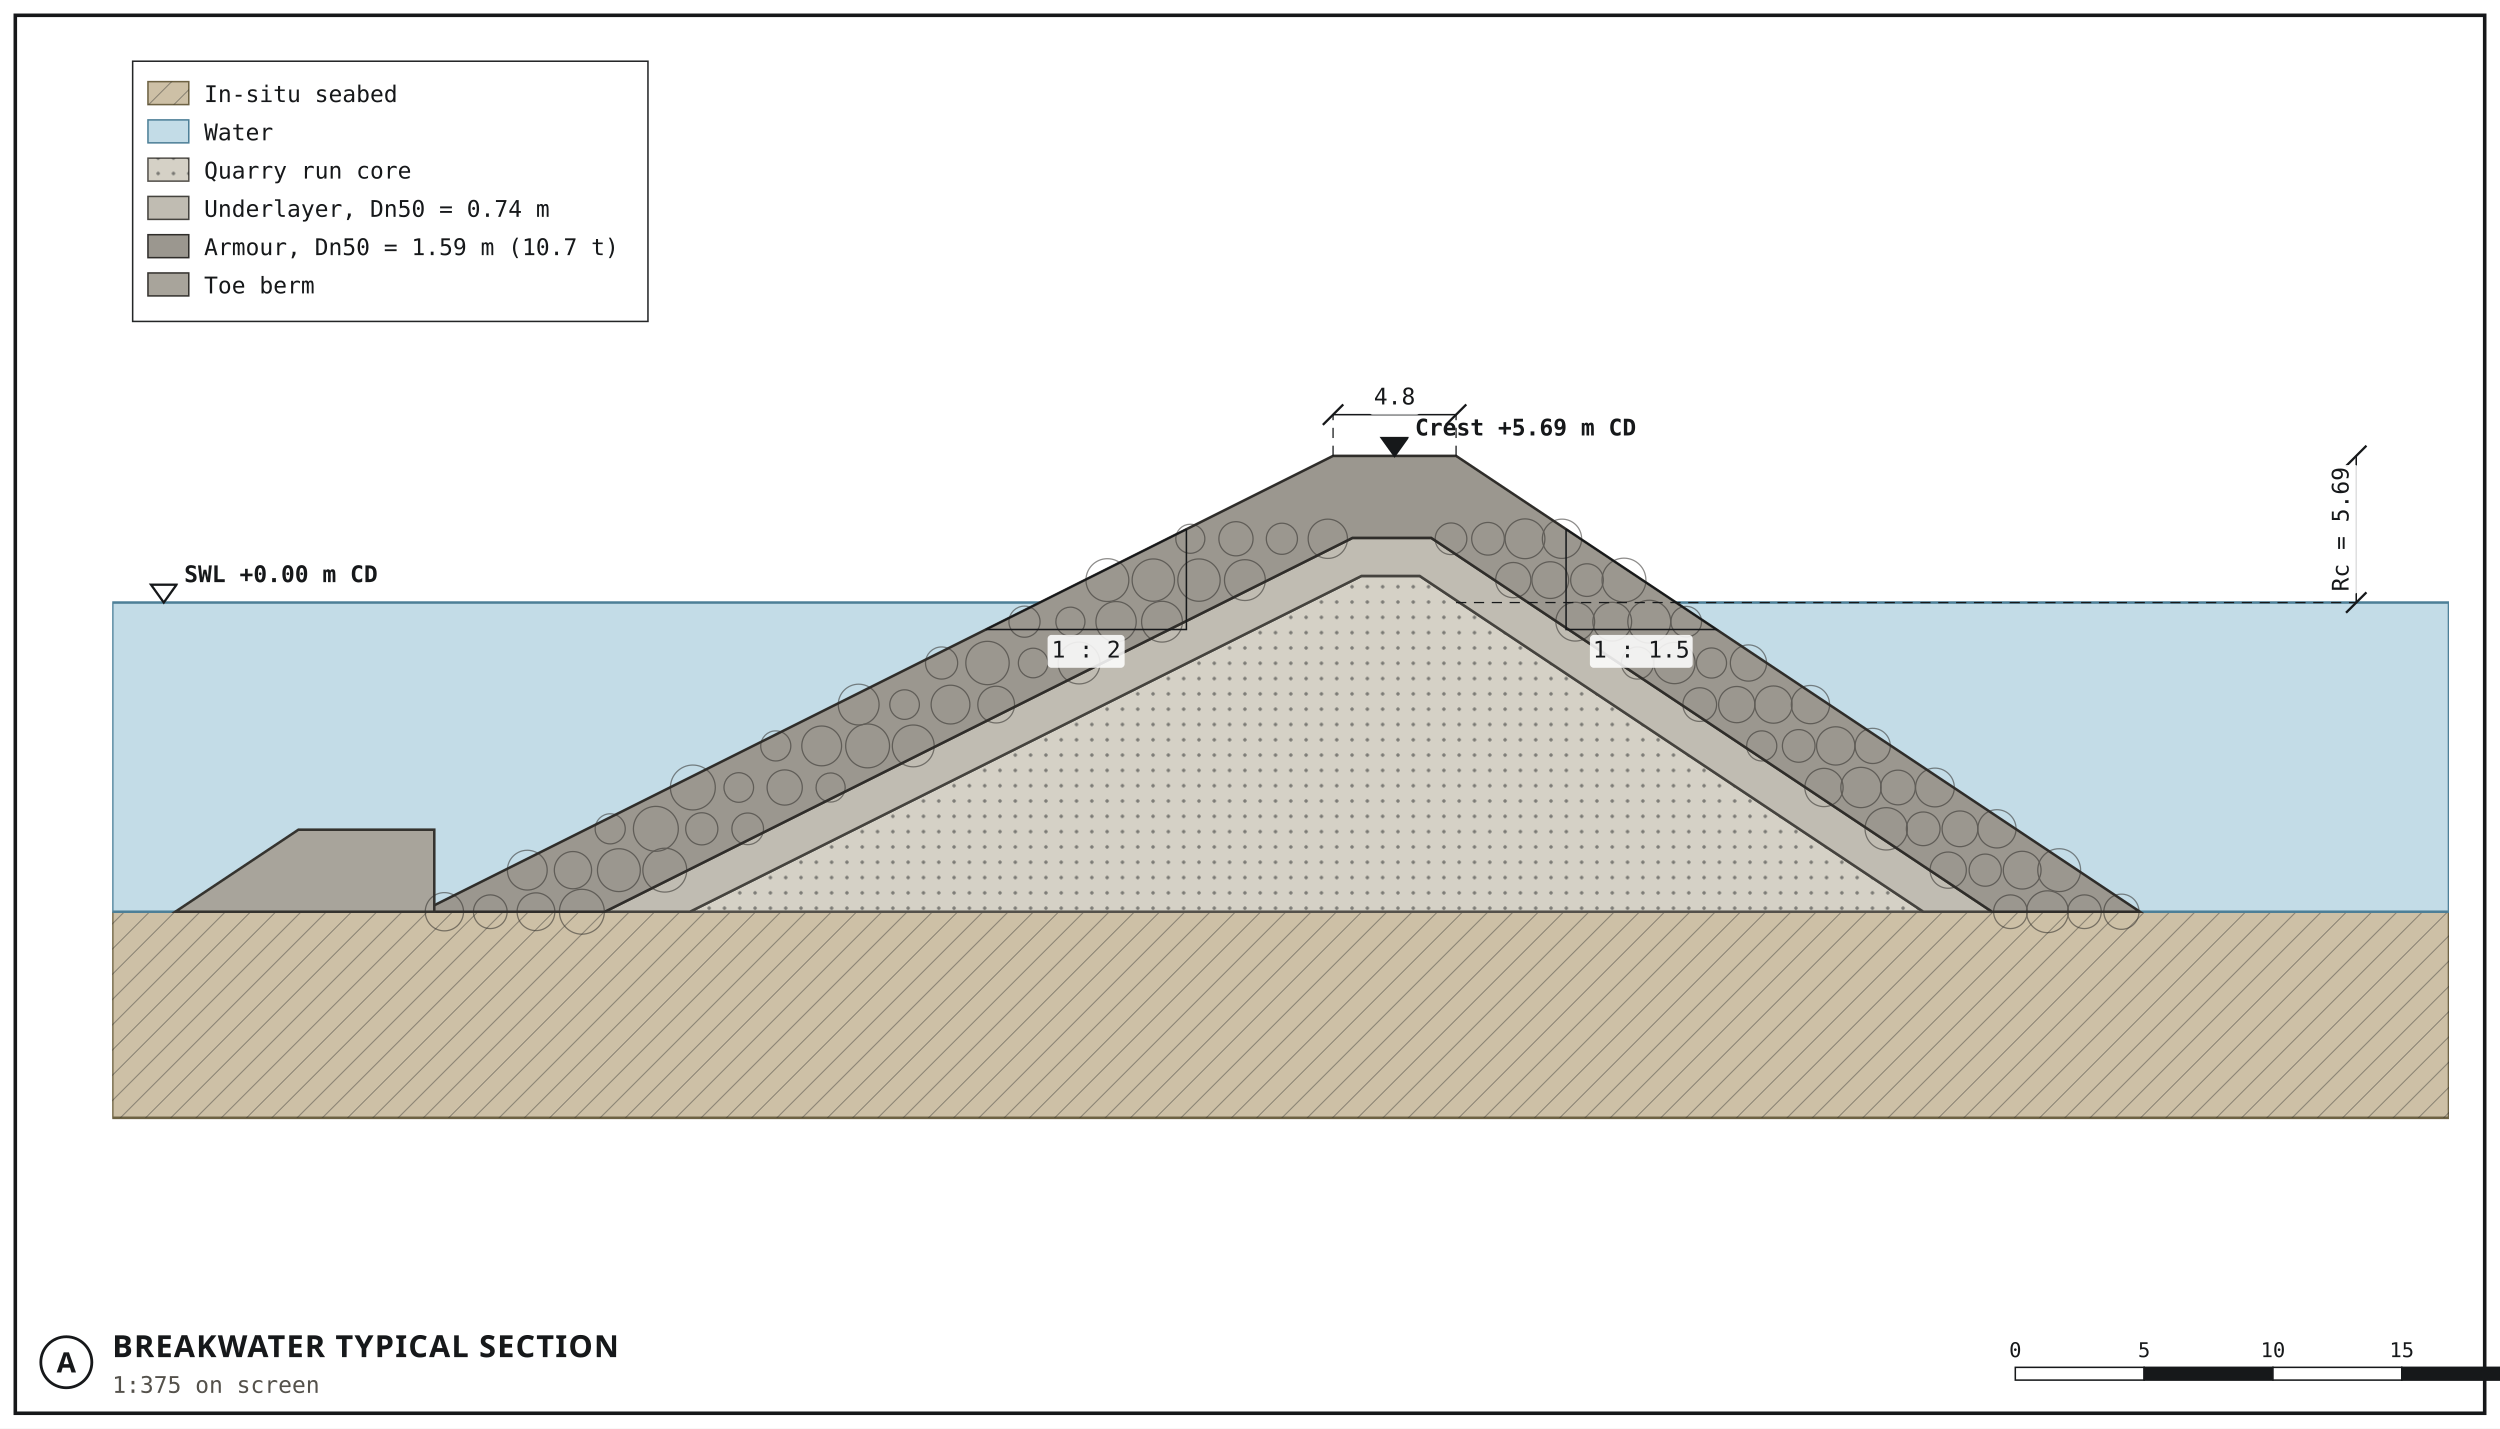
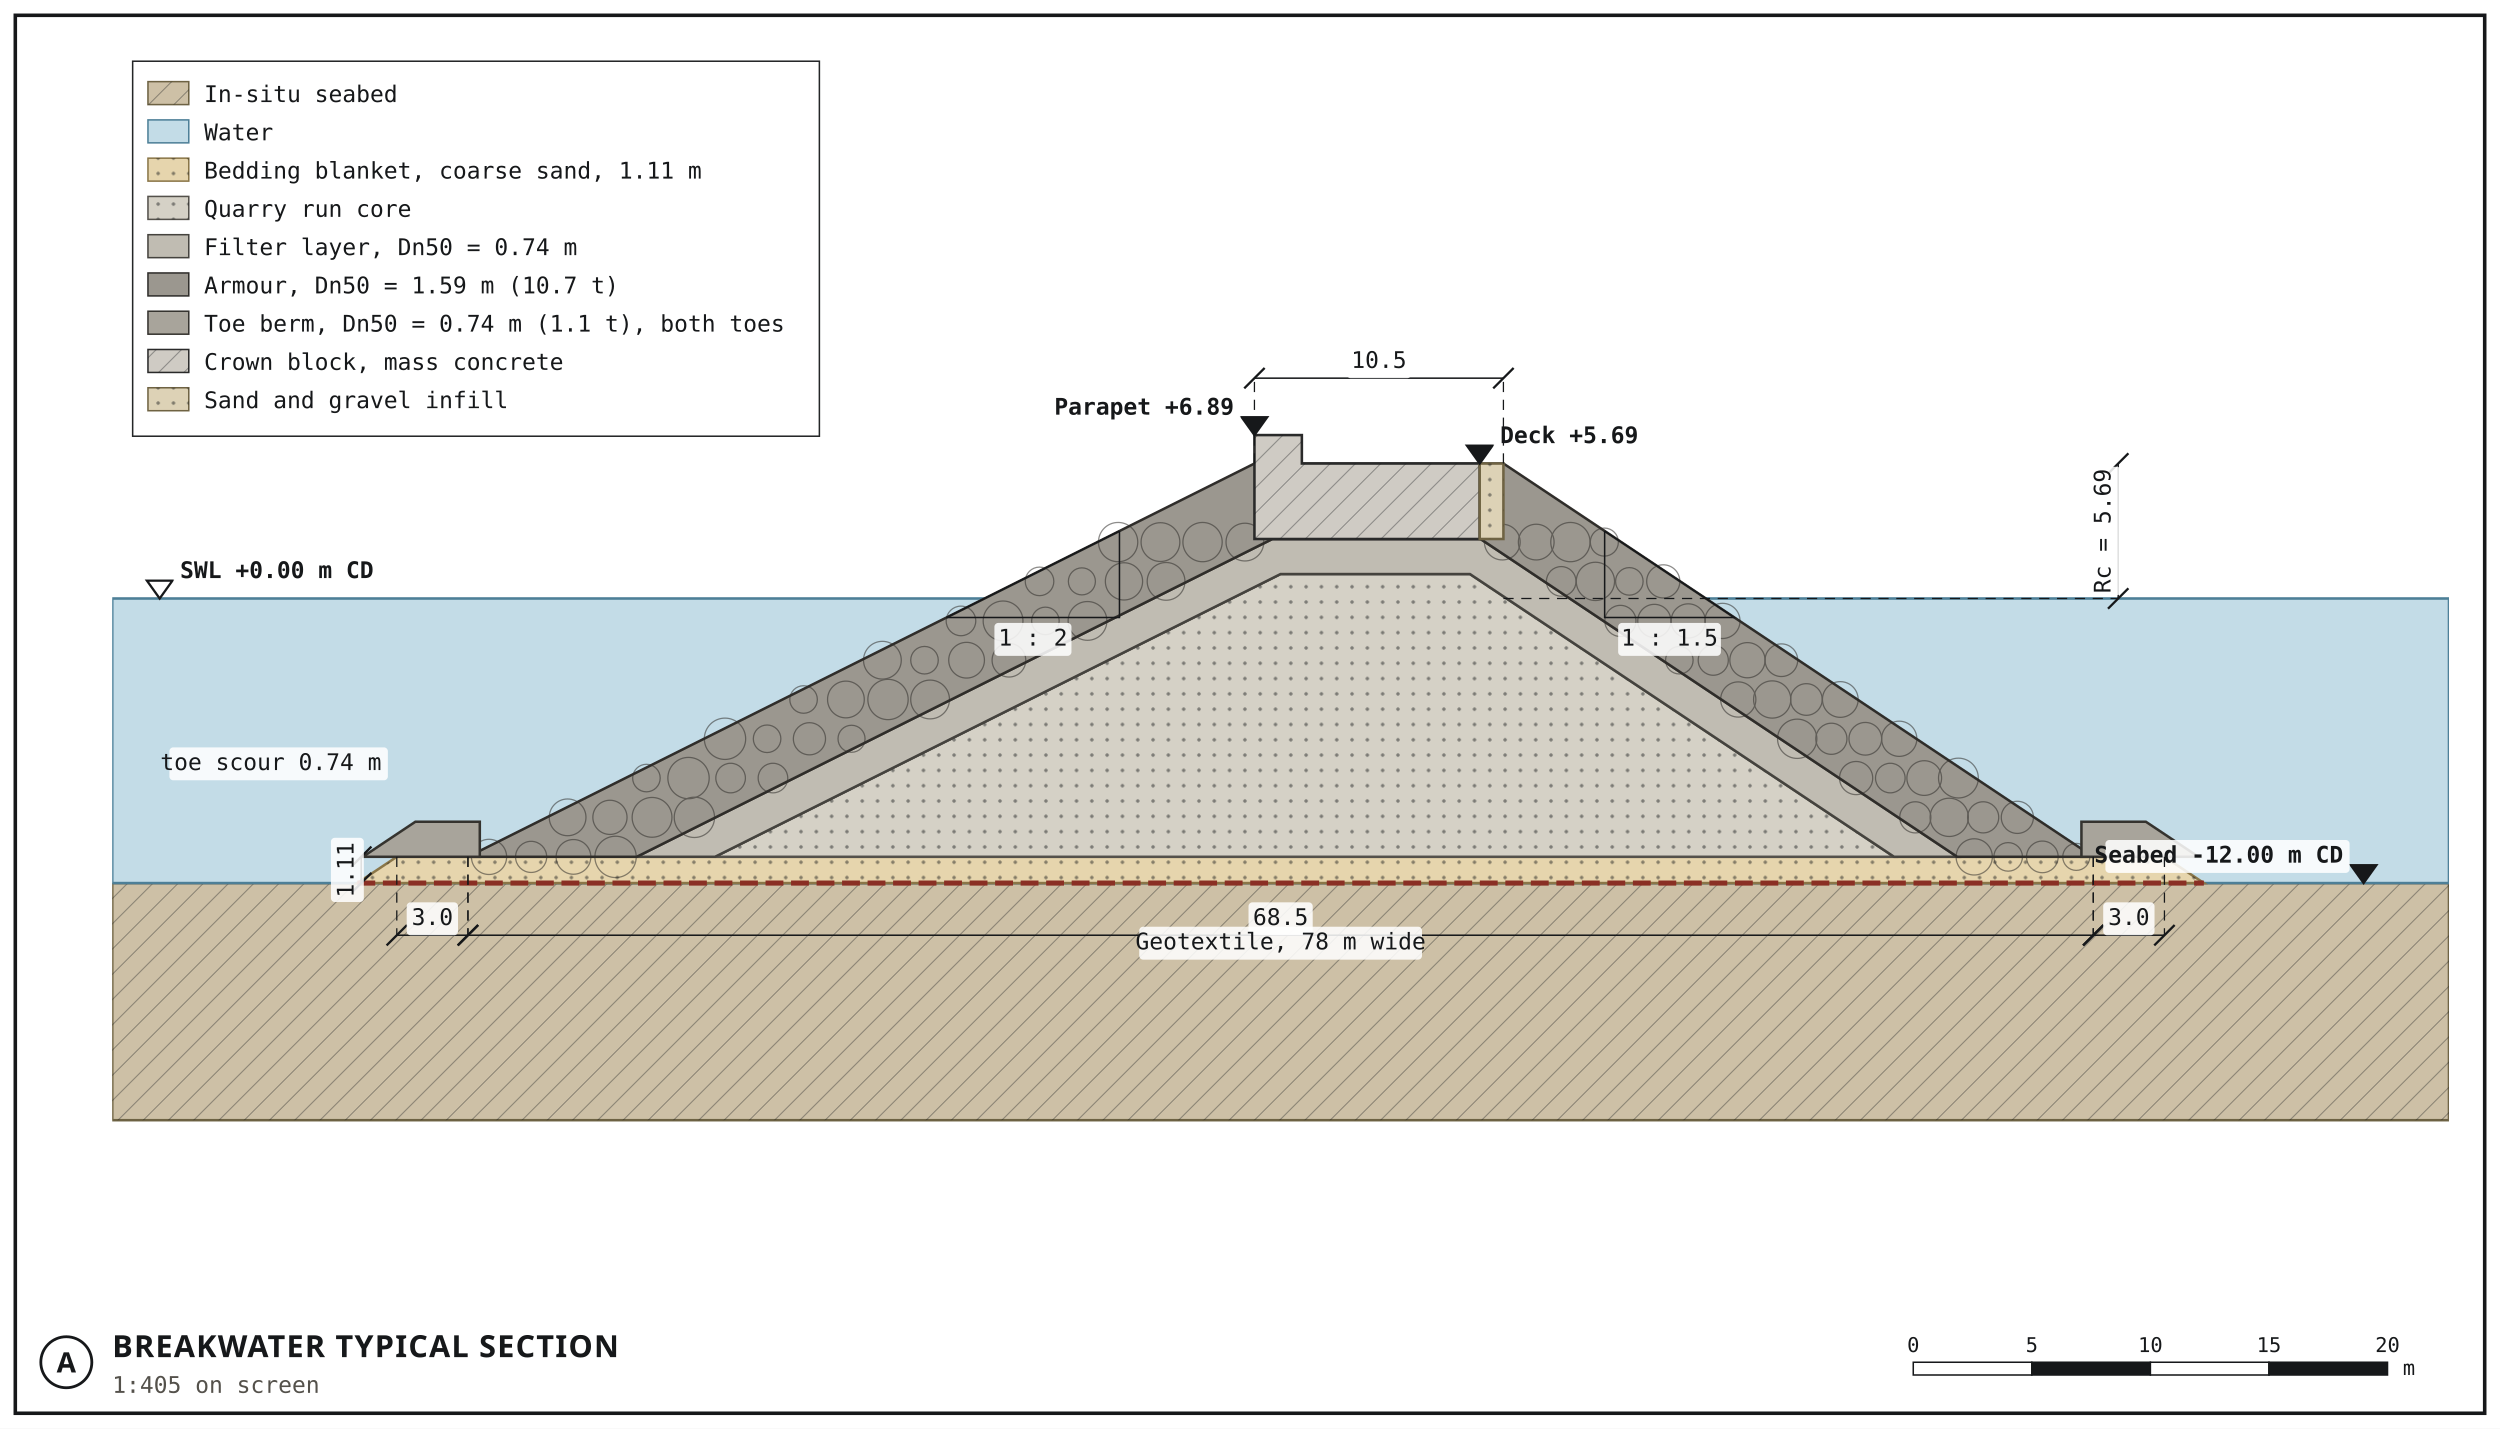
<svg xmlns="http://www.w3.org/2000/svg" viewBox="0 0 980 560" width="980" height="560" preserveAspectRatio="xMidYMid meet" role="img">
  <defs>
    <pattern id="hx-fwd" width="7" height="7" patternUnits="userSpaceOnUse" patternTransform="rotate(45)">
      <path d="M0,0 V7" stroke="#16181a" stroke-width="0.5" opacity="0.55" />
    </pattern>
    <pattern id="hx-back" width="7" height="7" patternUnits="userSpaceOnUse" patternTransform="rotate(-45)">
      <path d="M0,0 V7" stroke="#16181a" stroke-width="0.5" opacity="0.55" />
    </pattern>
    <pattern id="hx-cross" width="8" height="8" patternUnits="userSpaceOnUse" patternTransform="rotate(45)">
      <path d="M0,0 V8 M0,0 H8" stroke="#16181a" stroke-width="0.5" opacity="0.5" />
    </pattern>
    <pattern id="hx-dots" width="6" height="6" patternUnits="userSpaceOnUse">
      <circle cx="2" cy="2" r="0.7" fill="#16181a" opacity="0.45" />
    </pattern>
  </defs>
  <rect x="0" y="0" width="980" height="560" fill="#ffffff" />
  <g clip-path="url(#vclip2)">
-     <path d="M44.00,438.19 L960.00,438.19 L960.00,357.39 L44.00,357.39 Z" fill="#cdc0a6" stroke="#6d6243" stroke-width="1" stroke-linejoin="miter" />
-     <path d="M44.00,438.19 L960.00,438.19 L960.00,357.39 L44.00,357.39 Z" fill="url(#hx-fwd)" stroke="none" />
-     <path d="M44.00,357.39 L960.00,357.39 L960.00,236.20 L44.00,236.20 Z" fill="#c3dce7" stroke="#4d7f97" stroke-width="1" stroke-linejoin="miter" />
-     <path d="M270.45,357.39 L533.67,225.78 L556.53,225.78 L753.95,357.39 Z" fill="#d5d1c6" stroke="#54514b" stroke-width="1" stroke-linejoin="miter" />
-     <path d="M270.45,357.39 L533.67,225.78 L556.53,225.78 L753.95,357.39 Z" fill="url(#hx-dots)" stroke="none" />
-     <path d="M237.08,357.39 L530.15,210.86 L561.05,210.86 L780.85,357.39 L753.95,357.39 L556.53,225.78 L533.67,225.78 L270.45,357.39 Z" fill="#c0bcb2" stroke="#45433e" stroke-width="1" stroke-linejoin="miter" />
-     <path d="M165.19,357.39 L522.56,178.71 L570.78,178.71 L838.81,357.39 L780.85,357.39 L561.05,210.86 L530.15,210.86 L237.08,357.39 Z" fill="#9b978f" stroke="#2f2d2a" stroke-width="1" stroke-linejoin="miter" />
-     <path d="M68.74,357.39 L116.97,325.24 L170.24,325.24 L170.24,357.39 Z" fill="#a8a49b" stroke="#35332f" stroke-width="1" stroke-linejoin="miter" />
+     <path d="M44.00,439.11 L960.00,439.11 L960.00,346.16 L44.00,346.16 Z" fill="#cdc0a6" stroke="#6d6243" stroke-width="1" stroke-linejoin="miter" />
+     <path d="M44.00,439.11 L960.00,439.11 L960.00,346.16 L44.00,346.16 Z" fill="url(#hx-fwd)" stroke="none" />
+     <path d="M44.00,346.16 L960.00,346.16 L960.00,234.61 L44.00,234.61 Z" fill="#c3dce7" stroke="#4d7f97" stroke-width="1" stroke-linejoin="miter" />
+     <path d="M140.09,346.16 L155.54,335.86 L848.46,335.86 L863.91,346.16 Z" fill="#e6d5ad" stroke="#8a7648" stroke-width="1" stroke-linejoin="miter" />
+     <path d="M140.09,346.16 L155.54,335.86 L848.46,335.86 L863.91,346.16 Z" fill="url(#hx-dots)" stroke="none" />
+     <path d="M140.09,346.16 L863.91,346.16" fill="none" stroke="#8a2f24" stroke-width="2" stroke-dasharray="7 3" />
+     <path d="M280.30,335.86 L501.97,225.03 L576.22,225.03 L742.47,335.86 Z" fill="#d5d1c6" stroke="#54514b" stroke-width="1" stroke-linejoin="miter" />
+     <path d="M280.30,335.86 L501.97,225.03 L576.22,225.03 L742.47,335.86 Z" fill="url(#hx-dots)" stroke="none" />
+     <path d="M249.59,335.86 L498.72,211.29 L580.38,211.29 L767.23,335.86 L742.47,335.86 L576.22,225.03 L501.97,225.03 L280.30,335.86 Z" fill="#c0bcb2" stroke="#45433e" stroke-width="1" stroke-linejoin="miter" />
+     <path d="M183.43,335.86 L491.74,181.70 L589.34,181.70 L820.57,335.86 L767.23,335.86 L580.38,211.29 L498.72,211.29 L249.59,335.86 Z" fill="#9b978f" stroke="#2f2d2a" stroke-width="1" stroke-linejoin="miter" />
    <g opacity="0.55">
-       <circle cx="174.2" cy="357.4" r="7.5" fill="none" stroke="#2f2d2a" stroke-width="0.5" />
-       <circle cx="192.2" cy="357.4" r="6.6" fill="none" stroke="#2f2d2a" stroke-width="0.5" />
-       <circle cx="210.1" cy="357.4" r="7.4" fill="none" stroke="#2f2d2a" stroke-width="0.5" />
-       <circle cx="228.1" cy="357.4" r="8.8" fill="none" stroke="#2f2d2a" stroke-width="0.5" />
-       <circle cx="206.7" cy="341.1" r="7.8" fill="none" stroke="#2f2d2a" stroke-width="0.5" />
-       <circle cx="224.6" cy="341.1" r="7.3" fill="none" stroke="#2f2d2a" stroke-width="0.5" />
-       <circle cx="242.6" cy="341.1" r="8.4" fill="none" stroke="#2f2d2a" stroke-width="0.5" />
-       <circle cx="260.6" cy="341.1" r="8.6" fill="none" stroke="#2f2d2a" stroke-width="0.5" />
-       <circle cx="239.2" cy="324.9" r="5.9" fill="none" stroke="#2f2d2a" stroke-width="0.5" />
-       <circle cx="257.1" cy="324.9" r="8.8" fill="none" stroke="#2f2d2a" stroke-width="0.5" />
-       <circle cx="275.1" cy="324.9" r="6.3" fill="none" stroke="#2f2d2a" stroke-width="0.5" />
-       <circle cx="293.1" cy="324.9" r="6.2" fill="none" stroke="#2f2d2a" stroke-width="0.5" />
-       <circle cx="271.6" cy="308.7" r="8.8" fill="none" stroke="#2f2d2a" stroke-width="0.5" />
-       <circle cx="289.6" cy="308.7" r="5.8" fill="none" stroke="#2f2d2a" stroke-width="0.5" />
-       <circle cx="307.6" cy="308.7" r="6.9" fill="none" stroke="#2f2d2a" stroke-width="0.5" />
-       <circle cx="325.6" cy="308.7" r="5.7" fill="none" stroke="#2f2d2a" stroke-width="0.5" />
-       <circle cx="304.1" cy="292.4" r="5.9" fill="none" stroke="#2f2d2a" stroke-width="0.5" />
-       <circle cx="322.1" cy="292.4" r="7.8" fill="none" stroke="#2f2d2a" stroke-width="0.5" />
-       <circle cx="340.1" cy="292.4" r="8.6" fill="none" stroke="#2f2d2a" stroke-width="0.5" />
-       <circle cx="358.0" cy="292.4" r="8.2" fill="none" stroke="#2f2d2a" stroke-width="0.5" />
-       <circle cx="336.6" cy="276.2" r="8.0" fill="none" stroke="#2f2d2a" stroke-width="0.5" />
-       <circle cx="354.6" cy="276.2" r="5.8" fill="none" stroke="#2f2d2a" stroke-width="0.5" />
-       <circle cx="372.6" cy="276.2" r="7.6" fill="none" stroke="#2f2d2a" stroke-width="0.5" />
-       <circle cx="390.5" cy="276.2" r="7.2" fill="none" stroke="#2f2d2a" stroke-width="0.5" />
-       <circle cx="369.1" cy="259.9" r="6.3" fill="none" stroke="#2f2d2a" stroke-width="0.5" />
-       <circle cx="387.1" cy="259.9" r="8.5" fill="none" stroke="#2f2d2a" stroke-width="0.5" />
-       <circle cx="405.0" cy="259.9" r="5.8" fill="none" stroke="#2f2d2a" stroke-width="0.5" />
-       <circle cx="423.0" cy="259.9" r="8.2" fill="none" stroke="#2f2d2a" stroke-width="0.5" />
-       <circle cx="401.6" cy="243.7" r="6.1" fill="none" stroke="#2f2d2a" stroke-width="0.5" />
-       <circle cx="419.6" cy="243.7" r="5.7" fill="none" stroke="#2f2d2a" stroke-width="0.5" />
-       <circle cx="437.5" cy="243.7" r="7.9" fill="none" stroke="#2f2d2a" stroke-width="0.5" />
-       <circle cx="455.5" cy="243.7" r="8.0" fill="none" stroke="#2f2d2a" stroke-width="0.5" />
-       <circle cx="434.1" cy="227.4" r="8.4" fill="none" stroke="#2f2d2a" stroke-width="0.5" />
-       <circle cx="452.1" cy="227.4" r="8.3" fill="none" stroke="#2f2d2a" stroke-width="0.5" />
-       <circle cx="470.0" cy="227.4" r="8.3" fill="none" stroke="#2f2d2a" stroke-width="0.5" />
-       <circle cx="488.0" cy="227.4" r="8.0" fill="none" stroke="#2f2d2a" stroke-width="0.5" />
-       <circle cx="466.6" cy="211.2" r="5.7" fill="none" stroke="#2f2d2a" stroke-width="0.5" />
-       <circle cx="484.5" cy="211.2" r="6.7" fill="none" stroke="#2f2d2a" stroke-width="0.5" />
-       <circle cx="502.5" cy="211.2" r="6.1" fill="none" stroke="#2f2d2a" stroke-width="0.5" />
-       <circle cx="520.5" cy="211.2" r="7.7" fill="none" stroke="#2f2d2a" stroke-width="0.5" />
-       <circle cx="831.6" cy="357.4" r="6.9" fill="none" stroke="#2f2d2a" stroke-width="0.5" />
-       <circle cx="817.1" cy="357.4" r="6.6" fill="none" stroke="#2f2d2a" stroke-width="0.5" />
-       <circle cx="802.6" cy="357.4" r="8.2" fill="none" stroke="#2f2d2a" stroke-width="0.5" />
-       <circle cx="788.1" cy="357.4" r="6.6" fill="none" stroke="#2f2d2a" stroke-width="0.5" />
-       <circle cx="807.2" cy="341.1" r="8.4" fill="none" stroke="#2f2d2a" stroke-width="0.5" />
-       <circle cx="792.7" cy="341.1" r="7.4" fill="none" stroke="#2f2d2a" stroke-width="0.5" />
-       <circle cx="778.2" cy="341.1" r="6.3" fill="none" stroke="#2f2d2a" stroke-width="0.5" />
-       <circle cx="763.7" cy="341.1" r="7.1" fill="none" stroke="#2f2d2a" stroke-width="0.5" />
-       <circle cx="782.8" cy="324.9" r="7.5" fill="none" stroke="#2f2d2a" stroke-width="0.5" />
-       <circle cx="768.3" cy="324.9" r="7.0" fill="none" stroke="#2f2d2a" stroke-width="0.5" />
-       <circle cx="753.9" cy="324.9" r="6.6" fill="none" stroke="#2f2d2a" stroke-width="0.5" />
-       <circle cx="739.4" cy="324.9" r="8.3" fill="none" stroke="#2f2d2a" stroke-width="0.5" />
-       <circle cx="758.5" cy="308.7" r="7.6" fill="none" stroke="#2f2d2a" stroke-width="0.5" />
-       <circle cx="744.0" cy="308.7" r="6.8" fill="none" stroke="#2f2d2a" stroke-width="0.5" />
-       <circle cx="729.5" cy="308.7" r="7.9" fill="none" stroke="#2f2d2a" stroke-width="0.5" />
-       <circle cx="715.0" cy="308.7" r="7.5" fill="none" stroke="#2f2d2a" stroke-width="0.5" />
-       <circle cx="734.1" cy="292.4" r="6.9" fill="none" stroke="#2f2d2a" stroke-width="0.5" />
-       <circle cx="719.6" cy="292.4" r="7.5" fill="none" stroke="#2f2d2a" stroke-width="0.5" />
-       <circle cx="705.1" cy="292.4" r="6.4" fill="none" stroke="#2f2d2a" stroke-width="0.5" />
-       <circle cx="690.6" cy="292.4" r="5.9" fill="none" stroke="#2f2d2a" stroke-width="0.5" />
-       <circle cx="709.7" cy="276.2" r="7.5" fill="none" stroke="#2f2d2a" stroke-width="0.5" />
-       <circle cx="695.2" cy="276.2" r="7.3" fill="none" stroke="#2f2d2a" stroke-width="0.5" />
-       <circle cx="680.8" cy="276.2" r="7.1" fill="none" stroke="#2f2d2a" stroke-width="0.5" />
-       <circle cx="666.3" cy="276.2" r="6.6" fill="none" stroke="#2f2d2a" stroke-width="0.5" />
-       <circle cx="685.4" cy="259.9" r="7.1" fill="none" stroke="#2f2d2a" stroke-width="0.5" />
-       <circle cx="670.9" cy="259.9" r="5.9" fill="none" stroke="#2f2d2a" stroke-width="0.5" />
-       <circle cx="656.4" cy="259.9" r="8.1" fill="none" stroke="#2f2d2a" stroke-width="0.5" />
-       <circle cx="641.9" cy="259.9" r="6.3" fill="none" stroke="#2f2d2a" stroke-width="0.5" />
-       <circle cx="661.0" cy="243.7" r="6.0" fill="none" stroke="#2f2d2a" stroke-width="0.5" />
-       <circle cx="646.5" cy="243.7" r="8.4" fill="none" stroke="#2f2d2a" stroke-width="0.5" />
-       <circle cx="632.0" cy="243.7" r="7.6" fill="none" stroke="#2f2d2a" stroke-width="0.5" />
-       <circle cx="617.5" cy="243.7" r="7.6" fill="none" stroke="#2f2d2a" stroke-width="0.5" />
-       <circle cx="636.6" cy="227.4" r="8.6" fill="none" stroke="#2f2d2a" stroke-width="0.5" />
-       <circle cx="622.1" cy="227.4" r="6.4" fill="none" stroke="#2f2d2a" stroke-width="0.5" />
-       <circle cx="607.7" cy="227.4" r="7.2" fill="none" stroke="#2f2d2a" stroke-width="0.5" />
-       <circle cx="593.2" cy="227.4" r="6.9" fill="none" stroke="#2f2d2a" stroke-width="0.5" />
-       <circle cx="612.3" cy="211.2" r="7.7" fill="none" stroke="#2f2d2a" stroke-width="0.5" />
-       <circle cx="597.8" cy="211.2" r="7.8" fill="none" stroke="#2f2d2a" stroke-width="0.5" />
-       <circle cx="583.3" cy="211.2" r="6.4" fill="none" stroke="#2f2d2a" stroke-width="0.5" />
-       <circle cx="568.8" cy="211.2" r="6.2" fill="none" stroke="#2f2d2a" stroke-width="0.5" />
+       <circle cx="191.7" cy="335.9" r="6.9" fill="none" stroke="#2f2d2a" stroke-width="0.5" />
+       <circle cx="208.2" cy="335.9" r="6.1" fill="none" stroke="#2f2d2a" stroke-width="0.5" />
+       <circle cx="224.8" cy="335.9" r="6.8" fill="none" stroke="#2f2d2a" stroke-width="0.5" />
+       <circle cx="241.3" cy="335.9" r="8.1" fill="none" stroke="#2f2d2a" stroke-width="0.5" />
+       <circle cx="222.5" cy="320.4" r="7.2" fill="none" stroke="#2f2d2a" stroke-width="0.5" />
+       <circle cx="239.1" cy="320.4" r="6.7" fill="none" stroke="#2f2d2a" stroke-width="0.5" />
+       <circle cx="255.6" cy="320.4" r="7.8" fill="none" stroke="#2f2d2a" stroke-width="0.5" />
+       <circle cx="272.2" cy="320.4" r="7.9" fill="none" stroke="#2f2d2a" stroke-width="0.5" />
+       <circle cx="253.4" cy="305.0" r="5.4" fill="none" stroke="#2f2d2a" stroke-width="0.5" />
+       <circle cx="269.9" cy="305.0" r="8.1" fill="none" stroke="#2f2d2a" stroke-width="0.5" />
+       <circle cx="286.4" cy="305.0" r="5.8" fill="none" stroke="#2f2d2a" stroke-width="0.5" />
+       <circle cx="303.0" cy="305.0" r="5.8" fill="none" stroke="#2f2d2a" stroke-width="0.5" />
+       <circle cx="284.2" cy="289.6" r="8.1" fill="none" stroke="#2f2d2a" stroke-width="0.5" />
+       <circle cx="300.7" cy="289.6" r="5.4" fill="none" stroke="#2f2d2a" stroke-width="0.5" />
+       <circle cx="317.3" cy="289.6" r="6.3" fill="none" stroke="#2f2d2a" stroke-width="0.5" />
+       <circle cx="333.8" cy="289.6" r="5.3" fill="none" stroke="#2f2d2a" stroke-width="0.5" />
+       <circle cx="315.0" cy="274.2" r="5.4" fill="none" stroke="#2f2d2a" stroke-width="0.5" />
+       <circle cx="331.6" cy="274.2" r="7.2" fill="none" stroke="#2f2d2a" stroke-width="0.5" />
+       <circle cx="348.1" cy="274.2" r="7.9" fill="none" stroke="#2f2d2a" stroke-width="0.5" />
+       <circle cx="364.6" cy="274.2" r="7.6" fill="none" stroke="#2f2d2a" stroke-width="0.5" />
+       <circle cx="345.9" cy="258.8" r="7.4" fill="none" stroke="#2f2d2a" stroke-width="0.5" />
+       <circle cx="362.4" cy="258.8" r="5.4" fill="none" stroke="#2f2d2a" stroke-width="0.5" />
+       <circle cx="378.9" cy="258.8" r="7.0" fill="none" stroke="#2f2d2a" stroke-width="0.5" />
+       <circle cx="395.5" cy="258.8" r="6.6" fill="none" stroke="#2f2d2a" stroke-width="0.5" />
+       <circle cx="376.7" cy="243.4" r="5.8" fill="none" stroke="#2f2d2a" stroke-width="0.5" />
+       <circle cx="393.2" cy="243.4" r="7.8" fill="none" stroke="#2f2d2a" stroke-width="0.5" />
+       <circle cx="409.8" cy="243.4" r="5.4" fill="none" stroke="#2f2d2a" stroke-width="0.5" />
+       <circle cx="426.3" cy="243.4" r="7.6" fill="none" stroke="#2f2d2a" stroke-width="0.5" />
+       <circle cx="407.5" cy="227.9" r="5.6" fill="none" stroke="#2f2d2a" stroke-width="0.5" />
+       <circle cx="424.1" cy="227.9" r="5.3" fill="none" stroke="#2f2d2a" stroke-width="0.5" />
+       <circle cx="440.6" cy="227.9" r="7.3" fill="none" stroke="#2f2d2a" stroke-width="0.5" />
+       <circle cx="457.1" cy="227.9" r="7.4" fill="none" stroke="#2f2d2a" stroke-width="0.5" />
+       <circle cx="438.3" cy="212.5" r="7.7" fill="none" stroke="#2f2d2a" stroke-width="0.5" />
+       <circle cx="454.9" cy="212.5" r="7.6" fill="none" stroke="#2f2d2a" stroke-width="0.5" />
+       <circle cx="471.4" cy="212.5" r="7.7" fill="none" stroke="#2f2d2a" stroke-width="0.5" />
+       <circle cx="488.0" cy="212.5" r="7.4" fill="none" stroke="#2f2d2a" stroke-width="0.5" />
+       <circle cx="813.9" cy="335.9" r="5.3" fill="none" stroke="#2f2d2a" stroke-width="0.5" />
+       <circle cx="800.6" cy="335.9" r="6.2" fill="none" stroke="#2f2d2a" stroke-width="0.5" />
+       <circle cx="787.2" cy="335.9" r="5.6" fill="none" stroke="#2f2d2a" stroke-width="0.5" />
+       <circle cx="773.9" cy="335.9" r="7.1" fill="none" stroke="#2f2d2a" stroke-width="0.5" />
+       <circle cx="790.8" cy="320.4" r="6.3" fill="none" stroke="#2f2d2a" stroke-width="0.5" />
+       <circle cx="777.4" cy="320.4" r="6.1" fill="none" stroke="#2f2d2a" stroke-width="0.5" />
+       <circle cx="764.1" cy="320.4" r="7.5" fill="none" stroke="#2f2d2a" stroke-width="0.5" />
+       <circle cx="750.8" cy="320.4" r="6.1" fill="none" stroke="#2f2d2a" stroke-width="0.5" />
+       <circle cx="767.7" cy="305.0" r="7.8" fill="none" stroke="#2f2d2a" stroke-width="0.5" />
+       <circle cx="754.3" cy="305.0" r="6.8" fill="none" stroke="#2f2d2a" stroke-width="0.5" />
+       <circle cx="741.0" cy="305.0" r="5.8" fill="none" stroke="#2f2d2a" stroke-width="0.5" />
+       <circle cx="727.6" cy="305.0" r="6.5" fill="none" stroke="#2f2d2a" stroke-width="0.5" />
+       <circle cx="744.5" cy="289.6" r="6.9" fill="none" stroke="#2f2d2a" stroke-width="0.5" />
+       <circle cx="731.2" cy="289.6" r="6.4" fill="none" stroke="#2f2d2a" stroke-width="0.5" />
+       <circle cx="717.9" cy="289.6" r="6.1" fill="none" stroke="#2f2d2a" stroke-width="0.5" />
+       <circle cx="704.5" cy="289.6" r="7.7" fill="none" stroke="#2f2d2a" stroke-width="0.5" />
+       <circle cx="721.4" cy="274.2" r="7.0" fill="none" stroke="#2f2d2a" stroke-width="0.5" />
+       <circle cx="708.1" cy="274.2" r="6.2" fill="none" stroke="#2f2d2a" stroke-width="0.5" />
+       <circle cx="694.7" cy="274.2" r="7.3" fill="none" stroke="#2f2d2a" stroke-width="0.5" />
+       <circle cx="681.4" cy="274.2" r="6.9" fill="none" stroke="#2f2d2a" stroke-width="0.5" />
+       <circle cx="698.3" cy="258.8" r="6.4" fill="none" stroke="#2f2d2a" stroke-width="0.5" />
+       <circle cx="685.0" cy="258.8" r="6.9" fill="none" stroke="#2f2d2a" stroke-width="0.5" />
+       <circle cx="671.6" cy="258.8" r="5.9" fill="none" stroke="#2f2d2a" stroke-width="0.5" />
+       <circle cx="658.3" cy="258.8" r="5.4" fill="none" stroke="#2f2d2a" stroke-width="0.5" />
+       <circle cx="675.2" cy="243.4" r="6.9" fill="none" stroke="#2f2d2a" stroke-width="0.5" />
+       <circle cx="661.8" cy="243.4" r="6.7" fill="none" stroke="#2f2d2a" stroke-width="0.5" />
+       <circle cx="648.5" cy="243.4" r="6.5" fill="none" stroke="#2f2d2a" stroke-width="0.5" />
+       <circle cx="635.2" cy="243.4" r="6.1" fill="none" stroke="#2f2d2a" stroke-width="0.5" />
+       <circle cx="652.0" cy="227.9" r="6.5" fill="none" stroke="#2f2d2a" stroke-width="0.5" />
+       <circle cx="638.7" cy="227.9" r="5.4" fill="none" stroke="#2f2d2a" stroke-width="0.5" />
+       <circle cx="625.4" cy="227.9" r="7.5" fill="none" stroke="#2f2d2a" stroke-width="0.5" />
+       <circle cx="612.0" cy="227.9" r="5.8" fill="none" stroke="#2f2d2a" stroke-width="0.5" />
+       <circle cx="628.9" cy="212.5" r="5.5" fill="none" stroke="#2f2d2a" stroke-width="0.5" />
+       <circle cx="615.6" cy="212.5" r="7.7" fill="none" stroke="#2f2d2a" stroke-width="0.5" />
+       <circle cx="602.2" cy="212.5" r="7.0" fill="none" stroke="#2f2d2a" stroke-width="0.5" />
+       <circle cx="588.9" cy="212.5" r="7.0" fill="none" stroke="#2f2d2a" stroke-width="0.5" />
    </g>
-     <path d="M59.199,229.198 L69.199,229.198 L64.199,236.198 Z" fill="#ffffff" stroke="#16181a" stroke-width="0.9" />
-     <rect x="69.699" y="219.318" width="75.56" height="12.9" fill="#ffffff" opacity="0.86" rx="1.5" />
-     <text x="72.199" y="228.198" fill="#16181a" font-size="9" font-family="'IBM Plex Mono', ui-monospace, monospace" font-weight="600" text-anchor="start">SWL +0.00 m CD</text>
-     <path d="M541.671,171.708 L551.671,171.708 L546.671,178.708 Z" fill="#16181a" stroke="#16181a" stroke-width="0.9" />
-     <rect x="552.171" y="161.828" width="85.64" height="12.9" fill="#ffffff" opacity="0.86" rx="1.5" />
-     <text x="554.671" y="170.708" fill="#16181a" font-size="9" font-family="'IBM Plex Mono', ui-monospace, monospace" font-weight="600" text-anchor="start">Crest +5.69 m CD</text>
-     <path d="M522.56,178.71 L522.56,162.55" fill="none" stroke="#16181a" stroke-width="0.5" stroke-dasharray="4 3" />
-     <path d="M570.78,178.71 L570.78,162.55" fill="none" stroke="#16181a" stroke-width="0.5" stroke-dasharray="4 3" />
-     <path d="M522.559,162.549 H570.783" stroke="#16181a" stroke-width="0.6" />
-     <path d="M518.559,166.549 L526.559,158.549" stroke="#16181a" stroke-width="0.9" />
-     <path d="M566.783,166.549 L574.783,158.549" stroke="#16181a" stroke-width="0.9" />
-     <rect x="536.611" y="149.669" width="20.12" height="12.9" fill="#ffffff" opacity="0.86" rx="1.5" />
-     <text x="546.671" y="158.549" fill="#16181a" font-size="9" font-family="'IBM Plex Mono', ui-monospace, monospace" font-weight="400" text-anchor="middle">4.8</text>
-     <path d="M570.78,236.20 L923.64,236.20" fill="none" stroke="#16181a" stroke-width="0.5" stroke-dasharray="4 3" />
-     <path d="M923.64,178.71 L923.64,178.71" fill="none" stroke="#16181a" stroke-width="0.5" stroke-dasharray="4 3" />
-     <path d="M923.642,236.198 V178.708" stroke="#16181a" stroke-width="0.6" />
-     <path d="M919.642,240.198 L927.642,232.198" stroke="#16181a" stroke-width="0.9" />
-     <path d="M919.642,182.708 L927.642,174.708" stroke="#16181a" stroke-width="0.9" />
-     <rect x="895.462" y="198.573" width="50.36" height="12.9" fill="#ffffff" opacity="0.86" rx="1.5" transform="rotate(-90 920.6422 207.4533)" />
-     <text x="920.642" y="207.453" fill="#16181a" font-size="9" font-family="'IBM Plex Mono', ui-monospace, monospace" font-weight="400" text-anchor="middle" transform="rotate(-90 920.6422 207.4533)">Rc = 5.69</text>
-     <path d="M465.07,207.45 L465.07,246.76 L386.45,246.76 L465.07,207.45" fill="none" stroke="#16181a" stroke-width="0.6" />
-     <rect x="410.658" y="248.884" width="30.2" height="12.9" fill="#ffffff" opacity="0.86" rx="1.5" />
-     <text x="425.758" y="257.764" fill="#16181a" font-size="9" font-family="'IBM Plex Mono', ui-monospace, monospace" font-weight="400" text-anchor="middle">1 : 2</text>
-     <path d="M613.90,207.45 L613.90,246.76 L672.87,246.76 L613.90,207.45" fill="none" stroke="#16181a" stroke-width="0.6" />
-     <rect x="623.243" y="248.884" width="40.28" height="12.9" fill="#ffffff" opacity="0.86" rx="1.5" />
-     <text x="643.383" y="257.764" fill="#16181a" font-size="9" font-family="'IBM Plex Mono', ui-monospace, monospace" font-weight="400" text-anchor="middle">1 : 1.5</text>
+     <path d="M142.23,335.86 L162.83,322.12 L188.08,322.12 L188.08,335.86 Z" fill="#a8a49b" stroke="#35332f" stroke-width="1" stroke-linejoin="miter" />
+     <path d="M861.77,335.86 L841.17,322.12 L815.92,322.12 L815.92,335.86 Z" fill="#a8a49b" stroke="#35332f" stroke-width="1" stroke-linejoin="miter" />
+     <path d="M491.74,211.29 L580.04,211.29 L580.04,181.70 L510.33,181.70 L510.33,170.55 L491.74,170.55 Z" fill="#cfcbc4" stroke="#2a2a2a" stroke-width="1" stroke-linejoin="miter" />
+     <path d="M491.74,211.29 L580.04,211.29 L580.04,181.70 L510.33,181.70 L510.33,170.55 L491.74,170.55 Z" fill="url(#hx-fwd)" stroke="none" />
+     <path d="M580.04,211.29 L589.34,211.29 L589.34,181.70 L580.04,181.70 Z" fill="#ddd2b6" stroke="#6f6343" stroke-width="1" stroke-linejoin="miter" />
+     <path d="M580.04,211.29 L589.34,211.29 L589.34,181.70 L580.04,181.70 Z" fill="url(#hx-dots)" stroke="none" />
+     <path d="M57.591,227.614 L67.591,227.614 L62.591,234.614 Z" fill="#ffffff" stroke="#16181a" stroke-width="0.9" />
+     <rect x="68.091" y="217.734" width="75.56" height="12.9" fill="#ffffff" opacity="0.86" rx="1.5" />
+     <text x="70.591" y="226.614" fill="#16181a" font-size="9" font-family="'IBM Plex Mono', ui-monospace, monospace" font-weight="600" text-anchor="start">SWL +0.00 m CD</text>
+     <path d="M486.739,163.547 L496.739,163.547 L491.739,170.547 Z" fill="#16181a" stroke="#16181a" stroke-width="0.9" />
+     <rect x="415.719" y="153.667" width="70.52" height="12.9" fill="#ffffff" opacity="0.86" rx="1.5" />
+     <text x="483.739" y="162.547" fill="#16181a" font-size="9" font-family="'IBM Plex Mono', ui-monospace, monospace" font-weight="600" text-anchor="end">Parapet +6.89</text>
+     <path d="M575.044,174.702 L585.044,174.702 L580.044,181.702 Z" fill="#16181a" stroke="#16181a" stroke-width="0.9" />
+     <rect x="585.544" y="164.822" width="55.4" height="12.9" fill="#ffffff" opacity="0.86" rx="1.5" />
+     <text x="588.044" y="173.702" fill="#16181a" font-size="9" font-family="'IBM Plex Mono', ui-monospace, monospace" font-weight="600" text-anchor="start">Deck +5.69</text>
+     <path d="M921.537,339.157 L931.537,339.157 L926.537,346.157 Z" fill="#16181a" stroke="#16181a" stroke-width="0.9" />
+     <rect x="825.317" y="329.277" width="95.72" height="12.9" fill="#ffffff" opacity="0.86" rx="1.5" />
+     <text x="918.537" y="338.157" fill="#16181a" font-size="9" font-family="'IBM Plex Mono', ui-monospace, monospace" font-weight="600" text-anchor="end">Seabed -12.00 m CD</text>
+     <path d="M491.74,181.70 L491.74,148.24" fill="none" stroke="#16181a" stroke-width="0.5" stroke-dasharray="4 3" />
+     <path d="M589.34,181.70 L589.34,148.24" fill="none" stroke="#16181a" stroke-width="0.5" stroke-dasharray="4 3" />
+     <path d="M491.739,148.239 H589.339" stroke="#16181a" stroke-width="0.6" />
+     <path d="M487.739,152.239 L495.739,144.239" stroke="#16181a" stroke-width="0.9" />
+     <path d="M585.339,152.239 L593.339,144.239" stroke="#16181a" stroke-width="0.9" />
+     <rect x="527.959" y="135.359" width="25.16" height="12.9" fill="#ffffff" opacity="0.86" rx="1.5" />
+     <text x="540.539" y="144.239" fill="#16181a" font-size="9" font-family="'IBM Plex Mono', ui-monospace, monospace" font-weight="400" text-anchor="middle">10.5</text>
+     <path d="M589.34,234.61 L830.33,234.61" fill="none" stroke="#16181a" stroke-width="0.5" stroke-dasharray="4 3" />
+     <path d="M830.33,181.70 L830.33,181.70" fill="none" stroke="#16181a" stroke-width="0.5" stroke-dasharray="4 3" />
+     <path d="M830.331,234.614 V181.702" stroke="#16181a" stroke-width="0.6" />
+     <path d="M826.331,238.614 L834.331,230.614" stroke="#16181a" stroke-width="0.9" />
+     <path d="M826.331,185.702 L834.331,177.702" stroke="#16181a" stroke-width="0.9" />
+     <rect x="802.151" y="199.278" width="50.36" height="12.9" fill="#ffffff" opacity="0.86" rx="1.5" transform="rotate(-90 827.3312 208.158)" />
+     <text x="827.331" y="208.158" fill="#16181a" font-size="9" font-family="'IBM Plex Mono', ui-monospace, monospace" font-weight="400" text-anchor="middle" transform="rotate(-90 827.3312 208.158)">Rc = 5.69</text>
+     <path d="M155.54,335.86 L155.54,366.61" fill="none" stroke="#16181a" stroke-width="0.5" stroke-dasharray="4 3" />
+     <path d="M183.43,335.86 L183.43,366.61" fill="none" stroke="#16181a" stroke-width="0.5" stroke-dasharray="4 3" />
+     <path d="M155.543,366.607 H183.429" stroke="#16181a" stroke-width="0.6" />
+     <path d="M151.543,370.607 L159.543,362.607" stroke="#16181a" stroke-width="0.9" />
+     <path d="M179.429,370.607 L187.429,362.607" stroke="#16181a" stroke-width="0.9" />
+     <rect x="159.426" y="353.727" width="20.12" height="12.9" fill="#ffffff" opacity="0.86" rx="1.5" />
+     <text x="169.486" y="362.607" fill="#16181a" font-size="9" font-family="'IBM Plex Mono', ui-monospace, monospace" font-weight="400" text-anchor="middle">3.0</text>
+     <path d="M183.43,335.86 L183.43,366.61" fill="none" stroke="#16181a" stroke-width="0.5" stroke-dasharray="4 3" />
+     <path d="M820.57,335.86 L820.57,366.61" fill="none" stroke="#16181a" stroke-width="0.5" stroke-dasharray="4 3" />
+     <path d="M183.429,366.607 H820.571" stroke="#16181a" stroke-width="0.6" />
+     <path d="M179.429,370.607 L187.429,362.607" stroke="#16181a" stroke-width="0.9" />
+     <path d="M816.571,370.607 L824.571,362.607" stroke="#16181a" stroke-width="0.9" />
+     <rect x="489.42" y="353.727" width="25.16" height="12.9" fill="#ffffff" opacity="0.86" rx="1.5" />
+     <text x="502" y="362.607" fill="#16181a" font-size="9" font-family="'IBM Plex Mono', ui-monospace, monospace" font-weight="400" text-anchor="middle">68.5</text>
+     <path d="M820.57,335.86 L820.57,366.61" fill="none" stroke="#16181a" stroke-width="0.5" stroke-dasharray="4 3" />
+     <path d="M848.46,335.86 L848.46,366.61" fill="none" stroke="#16181a" stroke-width="0.5" stroke-dasharray="4 3" />
+     <path d="M820.571,366.607 H848.457" stroke="#16181a" stroke-width="0.6" />
+     <path d="M816.571,370.607 L824.571,362.607" stroke="#16181a" stroke-width="0.9" />
+     <path d="M844.457,370.607 L852.457,362.607" stroke="#16181a" stroke-width="0.9" />
+     <rect x="824.454" y="353.727" width="20.12" height="12.9" fill="#ffffff" opacity="0.86" rx="1.5" />
+     <text x="834.514" y="362.607" fill="#16181a" font-size="9" font-family="'IBM Plex Mono', ui-monospace, monospace" font-weight="400" text-anchor="middle">3.0</text>
+     <path d="M141.6,346.157 V335.857" stroke="#16181a" stroke-width="0.6" />
+     <path d="M137.6,350.157 L145.6,342.157" stroke="#16181a" stroke-width="0.9" />
+     <path d="M137.6,339.857 L145.6,331.857" stroke="#16181a" stroke-width="0.9" />
+     <rect x="126.02" y="332.127" width="25.16" height="12.9" fill="#ffffff" opacity="0.86" rx="1.5" transform="rotate(-90 138.6002 341.007)" />
+     <text x="138.6" y="341.007" fill="#16181a" font-size="9" font-family="'IBM Plex Mono', ui-monospace, monospace" font-weight="400" text-anchor="middle" transform="rotate(-90 138.6002 341.007)">1.11</text>
+     <rect x="446.58" y="363.277" width="110.84" height="12.9" fill="#ffffff" opacity="0.86" rx="1.5" />
+     <text x="502" y="372.157" fill="#16181a" font-size="9" font-family="'IBM Plex Mono', ui-monospace, monospace" font-weight="400" text-anchor="middle">Geotextile, 78 m wide</text>
+     <rect x="66.403" y="292.977" width="85.64" height="12.9" fill="#ffffff" opacity="0.86" rx="1.5" />
+     <text x="149.543" y="301.857" fill="#16181a" font-size="9" font-family="'IBM Plex Mono', ui-monospace, monospace" font-weight="400" text-anchor="end">toe scour 0.74 m</text>
+     <path d="M438.83,208.16 L438.83,242.07 L371.00,242.07 L438.83,208.16" fill="none" stroke="#16181a" stroke-width="0.6" />
+     <rect x="389.812" y="244.192" width="30.2" height="12.9" fill="#ffffff" opacity="0.86" rx="1.5" />
+     <text x="404.912" y="253.072" fill="#16181a" font-size="9" font-family="'IBM Plex Mono', ui-monospace, monospace" font-weight="400" text-anchor="middle">1 : 2</text>
+     <path d="M629.02,208.16 L629.02,242.07 L679.89,242.07 L629.02,208.16" fill="none" stroke="#16181a" stroke-width="0.6" />
+     <rect x="634.319" y="244.192" width="40.28" height="12.9" fill="#ffffff" opacity="0.86" rx="1.5" />
+     <text x="654.459" y="253.072" fill="#16181a" font-size="9" font-family="'IBM Plex Mono', ui-monospace, monospace" font-weight="400" text-anchor="middle">1 : 1.5</text>
  </g>
  <clipPath id="vclip2">
    <rect x="44" y="16" width="916" height="494" />
  </clipPath>
  <g>
-     <rect x="52" y="24" width="202" height="102" fill="#ffffff" opacity="0.94" stroke="#16181a" stroke-width="0.6" />
+     <rect x="52" y="24" width="269.2" height="147" fill="#ffffff" opacity="0.94" stroke="#16181a" stroke-width="0.6" />
    <rect x="58" y="32" width="16" height="9" fill="#cdc0a6" stroke="#6d6243" stroke-width="0.6" />
    <rect x="58" y="32" width="16" height="9" fill="url(#hx-fwd)" />
    <text x="80" y="40" font-size="9" fill="#16181a" font-family="'IBM Plex Mono', ui-monospace, monospace">In-situ seabed</text>
    <rect x="58" y="47" width="16" height="9" fill="#c3dce7" stroke="#4d7f97" stroke-width="0.6" />
    <text x="80" y="55" font-size="9" fill="#16181a" font-family="'IBM Plex Mono', ui-monospace, monospace">Water</text>
-     <rect x="58" y="62" width="16" height="9" fill="#d5d1c6" stroke="#54514b" stroke-width="0.6" />
+     <rect x="58" y="62" width="16" height="9" fill="#e6d5ad" stroke="#8a7648" stroke-width="0.6" />
    <rect x="58" y="62" width="16" height="9" fill="url(#hx-dots)" />
-     <text x="80" y="70" font-size="9" fill="#16181a" font-family="'IBM Plex Mono', ui-monospace, monospace">Quarry run core</text>
-     <rect x="58" y="77" width="16" height="9" fill="#c0bcb2" stroke="#45433e" stroke-width="0.6" />
-     <text x="80" y="85" font-size="9" fill="#16181a" font-family="'IBM Plex Mono', ui-monospace, monospace">Underlayer, Dn50 = 0.74 m</text>
-     <rect x="58" y="92" width="16" height="9" fill="#9b978f" stroke="#2f2d2a" stroke-width="0.6" />
-     <text x="80" y="100" font-size="9" fill="#16181a" font-family="'IBM Plex Mono', ui-monospace, monospace">Armour, Dn50 = 1.59 m (10.7 t)</text>
-     <rect x="58" y="107" width="16" height="9" fill="#a8a49b" stroke="#35332f" stroke-width="0.6" />
-     <text x="80" y="115" font-size="9" fill="#16181a" font-family="'IBM Plex Mono', ui-monospace, monospace">Toe berm</text>
+     <text x="80" y="70" font-size="9" fill="#16181a" font-family="'IBM Plex Mono', ui-monospace, monospace">Bedding blanket, coarse sand, 1.11 m</text>
+     <rect x="58" y="77" width="16" height="9" fill="#d5d1c6" stroke="#54514b" stroke-width="0.6" />
+     <rect x="58" y="77" width="16" height="9" fill="url(#hx-dots)" />
+     <text x="80" y="85" font-size="9" fill="#16181a" font-family="'IBM Plex Mono', ui-monospace, monospace">Quarry run core</text>
+     <rect x="58" y="92" width="16" height="9" fill="#c0bcb2" stroke="#45433e" stroke-width="0.6" />
+     <text x="80" y="100" font-size="9" fill="#16181a" font-family="'IBM Plex Mono', ui-monospace, monospace">Filter layer, Dn50 = 0.74 m</text>
+     <rect x="58" y="107" width="16" height="9" fill="#9b978f" stroke="#2f2d2a" stroke-width="0.6" />
+     <text x="80" y="115" font-size="9" fill="#16181a" font-family="'IBM Plex Mono', ui-monospace, monospace">Armour, Dn50 = 1.59 m (10.7 t)</text>
+     <rect x="58" y="122" width="16" height="9" fill="#a8a49b" stroke="#35332f" stroke-width="0.6" />
+     <text x="80" y="130" font-size="9" fill="#16181a" font-family="'IBM Plex Mono', ui-monospace, monospace">Toe berm, Dn50 = 0.74 m (1.1 t), both toes</text>
+     <rect x="58" y="137" width="16" height="9" fill="#cfcbc4" stroke="#2a2a2a" stroke-width="0.6" />
+     <rect x="58" y="137" width="16" height="9" fill="url(#hx-fwd)" />
+     <text x="80" y="145" font-size="9" fill="#16181a" font-family="'IBM Plex Mono', ui-monospace, monospace">Crown block, mass concrete</text>
+     <rect x="58" y="152" width="16" height="9" fill="#ddd2b6" stroke="#6f6343" stroke-width="0.6" />
+     <rect x="58" y="152" width="16" height="9" fill="url(#hx-dots)" />
+     <text x="80" y="160" font-size="9" fill="#16181a" font-family="'IBM Plex Mono', ui-monospace, monospace">Sand and gravel infill</text>
  </g>
  <g>
-     <rect x="790" y="536" width="50.497" height="5" fill="#ffffff" stroke="#16181a" stroke-width="0.6" />
-     <rect x="840.497" y="536" width="50.497" height="5" fill="#16181a" stroke="#16181a" stroke-width="0.6" />
-     <rect x="890.994" y="536" width="50.497" height="5" fill="#ffffff" stroke="#16181a" stroke-width="0.6" />
-     <rect x="941.491" y="536" width="50.497" height="5" fill="#16181a" stroke="#16181a" stroke-width="0.6" />
-     <text x="790" y="532" text-anchor="middle" font-size="8" font-family="'IBM Plex Mono', ui-monospace, monospace" fill="#16181a">0</text>
-     <text x="840.497" y="532" text-anchor="middle" font-size="8" font-family="'IBM Plex Mono', ui-monospace, monospace" fill="#16181a">5</text>
-     <text x="890.994" y="532" text-anchor="middle" font-size="8" font-family="'IBM Plex Mono', ui-monospace, monospace" fill="#16181a">10</text>
-     <text x="941.491" y="532" text-anchor="middle" font-size="8" font-family="'IBM Plex Mono', ui-monospace, monospace" fill="#16181a">15</text>
-     <text x="991.988" y="532" text-anchor="middle" font-size="8" font-family="'IBM Plex Mono', ui-monospace, monospace" fill="#16181a">20</text>
-     <text x="997.988" y="541" font-size="8" fill="#16181a" font-family="'IBM Plex Mono', ui-monospace, monospace">m</text>
+     <rect x="750" y="534" width="46.476" height="5" fill="#ffffff" stroke="#16181a" stroke-width="0.6" />
+     <rect x="796.476" y="534" width="46.476" height="5" fill="#16181a" stroke="#16181a" stroke-width="0.6" />
+     <rect x="842.953" y="534" width="46.476" height="5" fill="#ffffff" stroke="#16181a" stroke-width="0.6" />
+     <rect x="889.429" y="534" width="46.476" height="5" fill="#16181a" stroke="#16181a" stroke-width="0.6" />
+     <text x="750" y="530" text-anchor="middle" font-size="8" font-family="'IBM Plex Mono', ui-monospace, monospace" fill="#16181a">0</text>
+     <text x="796.476" y="530" text-anchor="middle" font-size="8" font-family="'IBM Plex Mono', ui-monospace, monospace" fill="#16181a">5</text>
+     <text x="842.953" y="530" text-anchor="middle" font-size="8" font-family="'IBM Plex Mono', ui-monospace, monospace" fill="#16181a">10</text>
+     <text x="889.429" y="530" text-anchor="middle" font-size="8" font-family="'IBM Plex Mono', ui-monospace, monospace" fill="#16181a">15</text>
+     <text x="935.905" y="530" text-anchor="middle" font-size="8" font-family="'IBM Plex Mono', ui-monospace, monospace" fill="#16181a">20</text>
+     <text x="941.905" y="539" font-size="8" fill="#16181a" font-family="'IBM Plex Mono', ui-monospace, monospace">m</text>
  </g>
  <g>
    <rect x="6" y="6" width="968" height="548" fill="none" stroke="#16181a" stroke-width="1.4" />
    <circle cx="26" cy="534" r="10" fill="#ffffff" stroke="#16181a" stroke-width="1.1" />
    <text x="26" y="538" text-anchor="middle" font-size="11" font-family="'Archivo', system-ui, sans-serif" font-weight="700" fill="#16181a">A</text>
    <text x="44" y="532" font-size="12" font-weight="700" fill="#16181a" font-family="'Archivo', system-ui, sans-serif" letter-spacing="0.04em">BREAKWATER TYPICAL SECTION</text>
-     <text x="44" y="546" font-size="9" fill="#54514b" font-family="'IBM Plex Mono', ui-monospace, monospace">1:375 on screen</text>
+     <text x="44" y="546" font-size="9" fill="#54514b" font-family="'IBM Plex Mono', ui-monospace, monospace">1:405 on screen</text>
  </g>
</svg>
